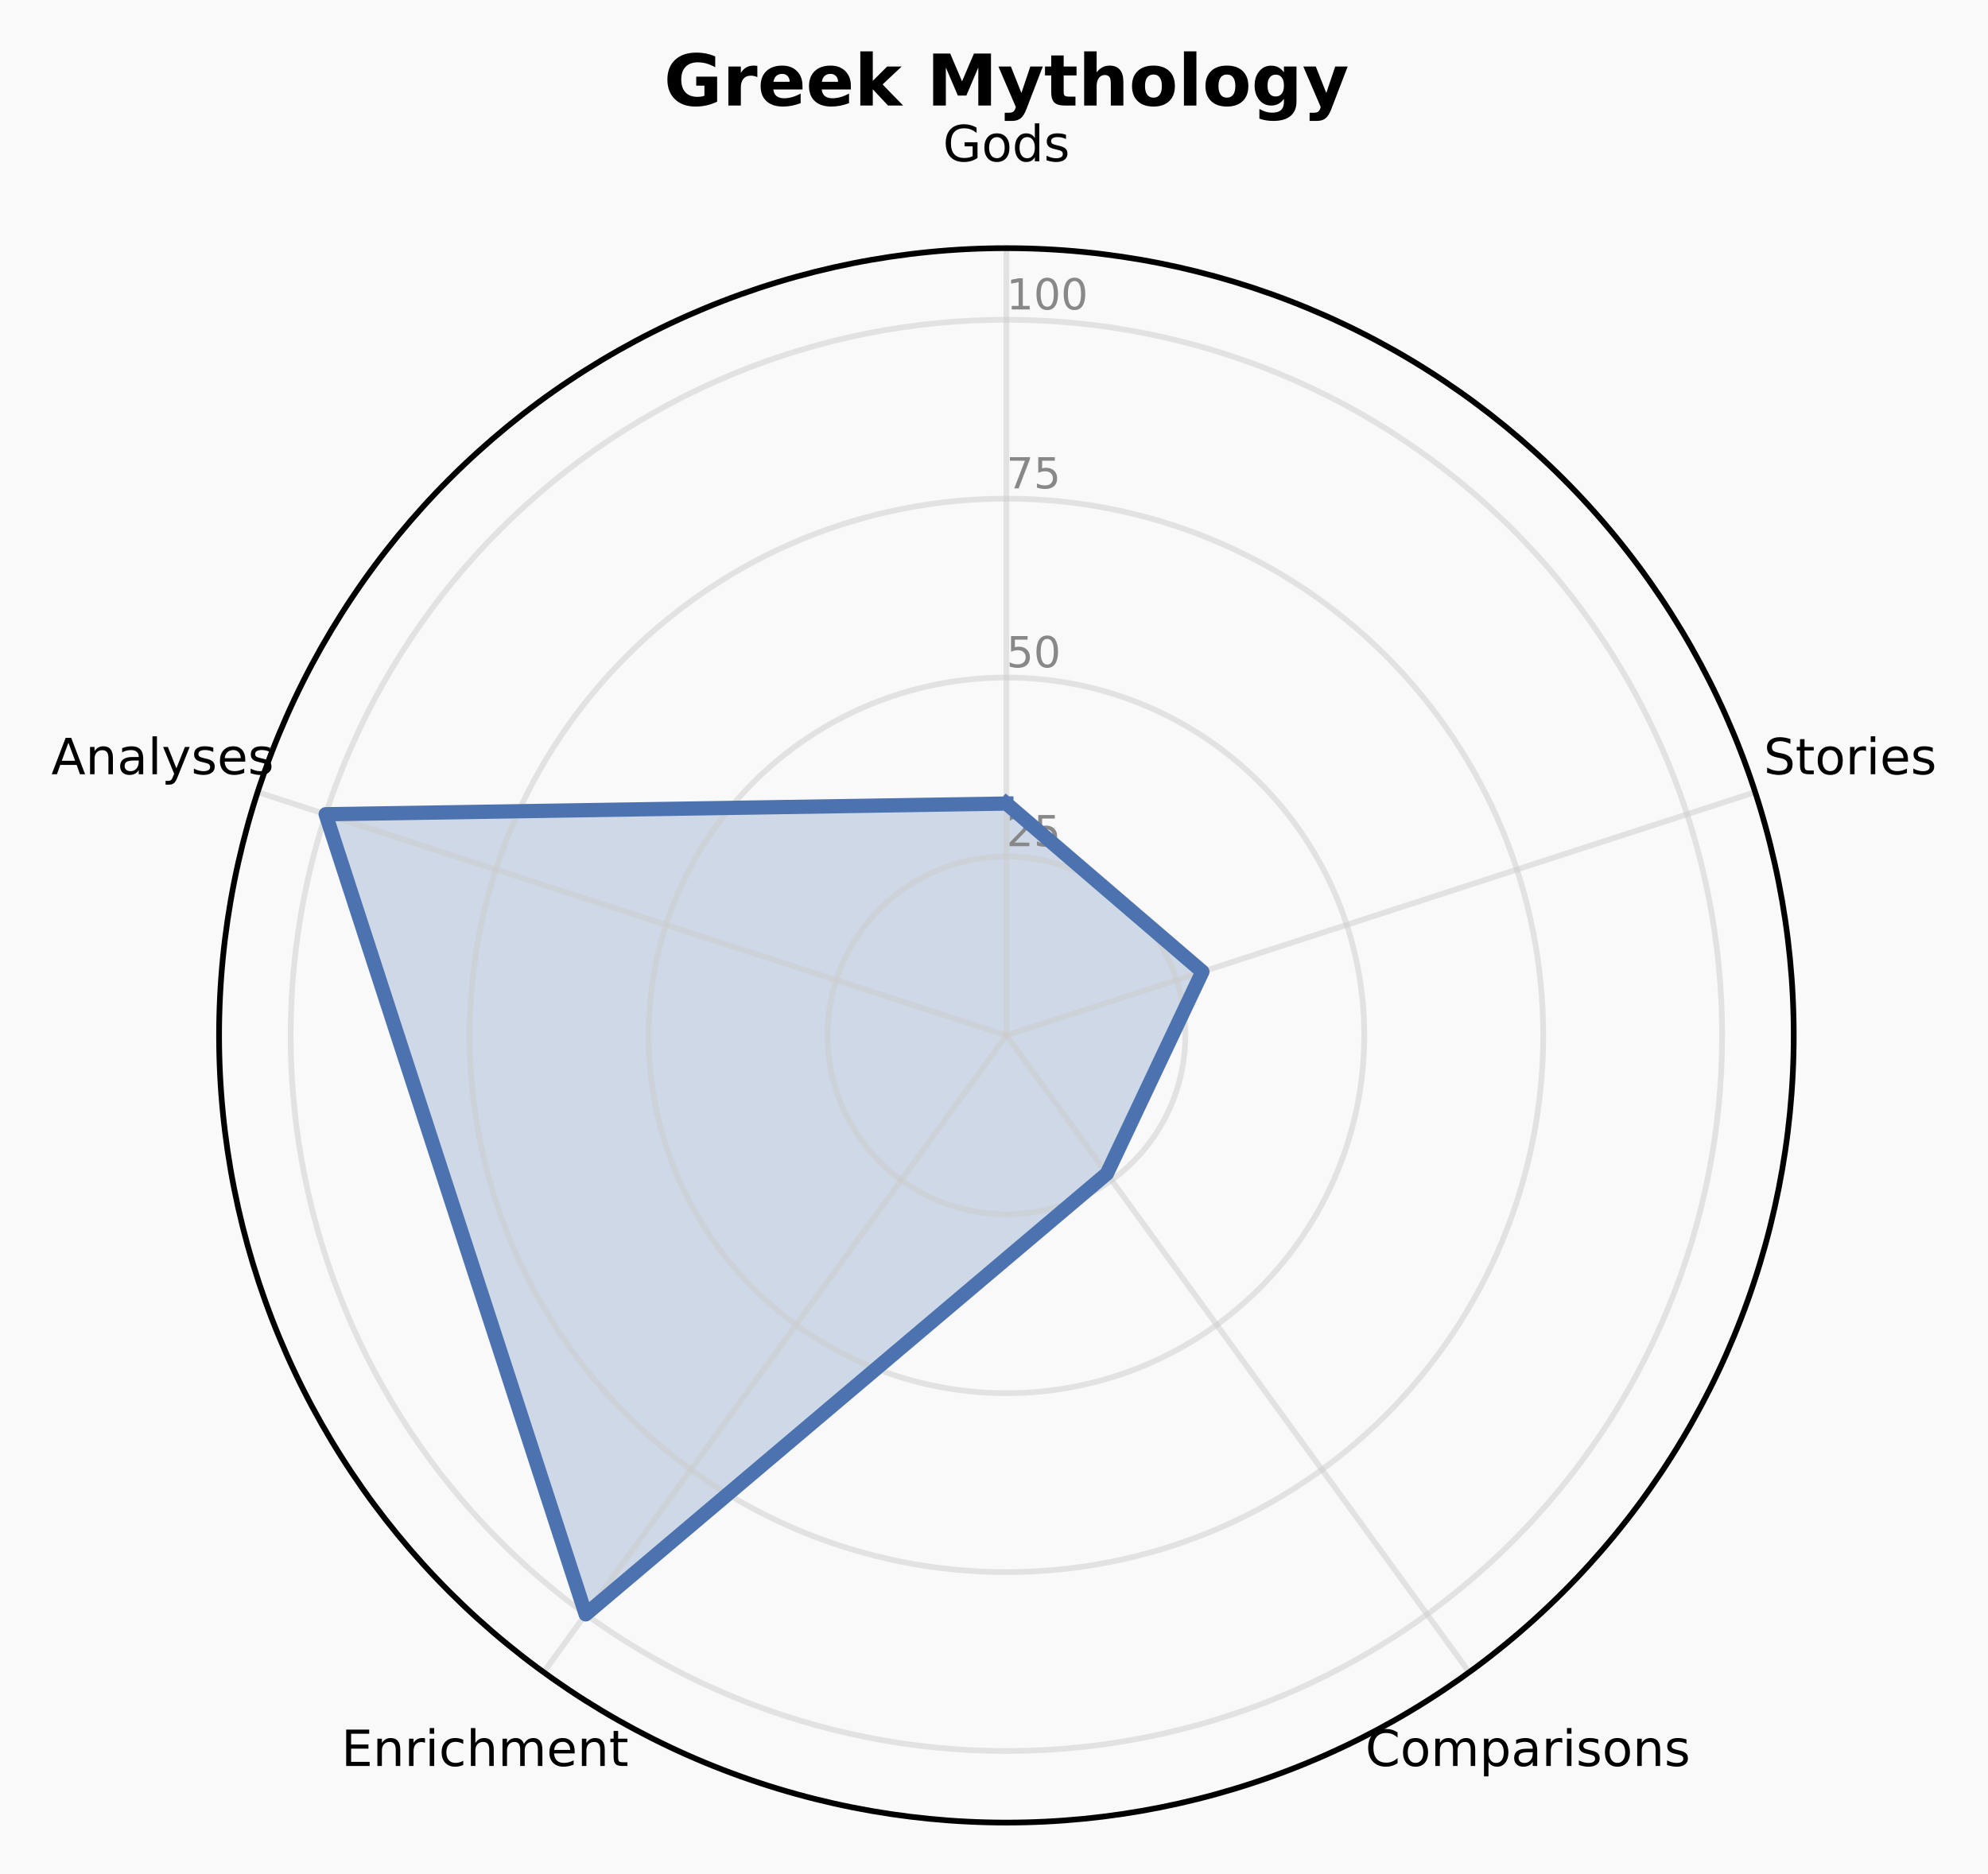
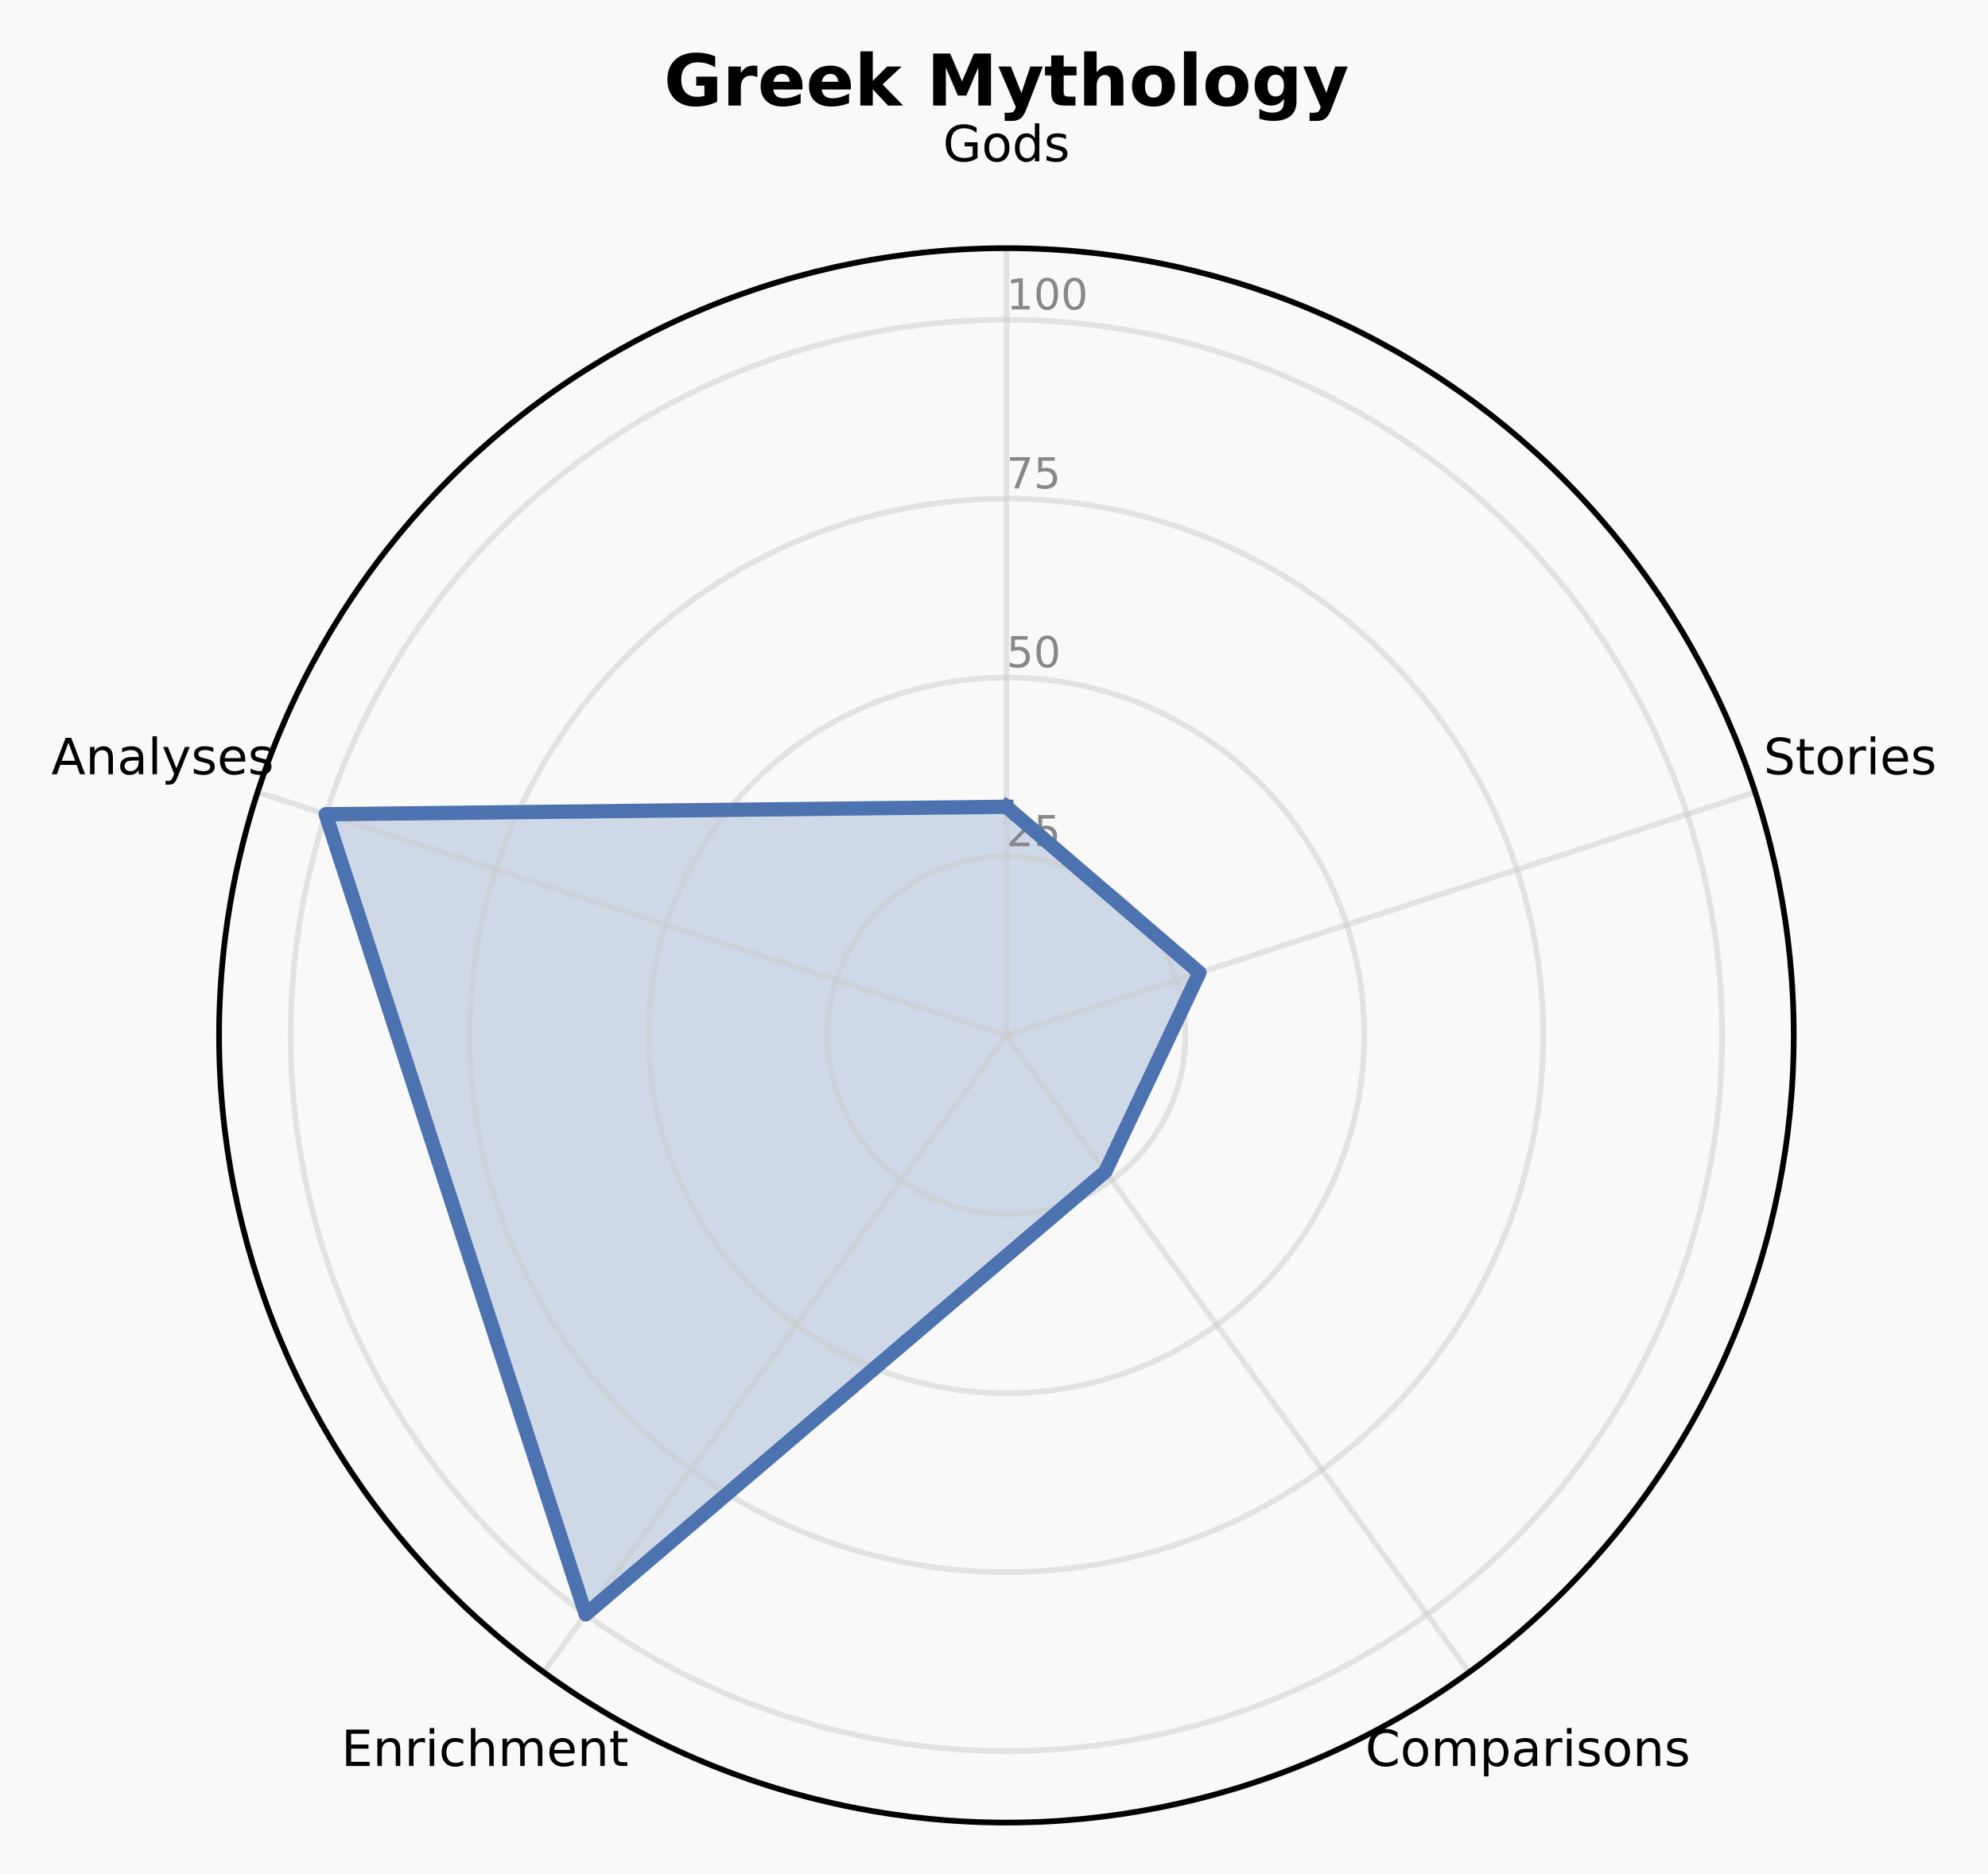
<svg xmlns="http://www.w3.org/2000/svg" xmlns:xlink="http://www.w3.org/1999/xlink" width="278.709pt" height="262.758pt" viewBox="0 0 278.709 262.758" version="1.1">
  <defs>
    <style type="text/css">*{stroke-linejoin: round; stroke-linecap: butt}</style>
  </defs>
  <g id="figure_1">
    <g id="patch_1">
      <path d="M 0 262.758  L 278.709 262.758  L 278.709 0  L 0 0  z " style="fill: #f9f9f9" />
    </g>
    <g id="axes_1">
      <g id="patch_2">
        <path d="M 251.473 145.178  C 251.473 130.683 248.618 116.329 243.071 102.938  C 237.524 89.546 229.393 77.377 219.143 67.128  C 208.894 56.878 196.725 48.748 183.334 43.201  C 169.942 37.654 155.588 34.798 141.093 34.798  C 126.598 34.798 112.244 37.654 98.853 43.201  C 85.461 48.748 73.293 56.878 63.043 67.128  C 52.794 77.377 44.663 89.546 39.116 102.938  C 33.569 116.329 30.714 130.683 30.714 145.178  C 30.714 159.673 33.569 174.027 39.116 187.418  C 44.663 200.81 52.794 212.979 63.043 223.228  C 73.293 233.478 85.461 241.609 98.853 247.155  C 112.244 252.702 126.598 255.558 141.093 255.558  C 155.588 255.558 169.942 252.702 183.334 247.155  C 196.725 241.609 208.894 233.478 219.143 223.228  C 229.393 212.979 237.524 200.81 243.071 187.418  C 248.618 174.027 251.473 159.673 251.473 145.178  M 141.093 145.178  C 141.093 145.178 141.093 145.178 141.093 145.178  C 141.093 145.178 141.093 145.178 141.093 145.178  C 141.093 145.178 141.093 145.178 141.093 145.178  C 141.093 145.178 141.093 145.178 141.093 145.178  C 141.093 145.178 141.093 145.178 141.093 145.178  C 141.093 145.178 141.093 145.178 141.093 145.178  C 141.093 145.178 141.093 145.178 141.093 145.178  C 141.093 145.178 141.093 145.178 141.093 145.178  C 141.093 145.178 141.093 145.178 141.093 145.178  C 141.093 145.178 141.093 145.178 141.093 145.178  C 141.093 145.178 141.093 145.178 141.093 145.178  C 141.093 145.178 141.093 145.178 141.093 145.178  C 141.093 145.178 141.093 145.178 141.093 145.178  C 141.093 145.178 141.093 145.178 141.093 145.178  C 141.093 145.178 141.093 145.178 141.093 145.178  C 141.093 145.178 141.093 145.178 141.093 145.178  z " style="fill: #f9f9f9" />
      </g>
      <g id="patch_3">
-         <path d="M 141.093 112.672  L 168.567 136.251  L 155.178 164.565  L 82.112 226.359  L 45.659 114.17  z " clip-path="url(#pe478ea5c6e)" style="fill: #4c72b0; opacity: 0.25; stroke: #4c72b0; stroke-linejoin: miter" />
+         <path d="M 141.093 113.123  L 168.157 136.385  L 154.971 164.279  L 82.112 226.359  L 45.659 114.17  z " clip-path="url(#pdd4b8bd040)" style="fill: #4c72b0; opacity: 0.25; stroke: #4c72b0; stroke-linejoin: miter" />
      </g>
      <g id="matplotlib.axis_1">
        <g id="xtick_1">
          <g id="line2d_1">
-             <path d="M 141.093 145.178  L 141.093 34.798  " clip-path="url(#pe478ea5c6e)" style="fill: none; stroke: #cccccc; stroke-opacity: 0.5; stroke-width: 0.8; stroke-linecap: square" />
+             <path d="M 141.093 145.178  L 141.093 34.798  " clip-path="url(#pdd4b8bd040)" style="fill: none; stroke: #cccccc; stroke-opacity: 0.5; stroke-width: 0.8; stroke-linecap: square" />
          </g>
          <g id="text_1">
            <g transform="translate(132.1945 22.61707) scale(0.07 -0.07)">
              <defs>
                <path id="DejaVuSans-2a" d="M 3809 666  L 3809 1919  L 2778 1919  L 2778 2438  L 4434 2438  L 4434 434  Q 4069 175 3628 42  Q 3188 -91 2688 -91  Q 1594 -91 976 548  Q 359 1188 359 2328  Q 359 3472 976 4111  Q 1594 4750 2688 4750  Q 3144 4750 3555 4637  Q 3966 4525 4313 4306  L 4313 3634  Q 3963 3931 3569 4081  Q 3175 4231 2741 4231  Q 1884 4231 1454 3753  Q 1025 3275 1025 2328  Q 1025 1384 1454 906  Q 1884 428 2741 428  Q 3075 428 3337 486  Q 3600 544 3809 666  z " transform="scale(0.015625)" />
                <path id="DejaVuSans-52" d="M 1959 3097  Q 1497 3097 1228 2736  Q 959 2375 959 1747  Q 959 1119 1226 758  Q 1494 397 1959 397  Q 2419 397 2687 759  Q 2956 1122 2956 1747  Q 2956 2369 2687 2733  Q 2419 3097 1959 3097  z M 1959 3584  Q 2709 3584 3137 3096  Q 3566 2609 3566 1747  Q 3566 888 3137 398  Q 2709 -91 1959 -91  Q 1206 -91 779 398  Q 353 888 353 1747  Q 353 2609 779 3096  Q 1206 3584 1959 3584  z " transform="scale(0.015625)" />
                <path id="DejaVuSans-47" d="M 2906 2969  L 2906 4863  L 3481 4863  L 3481 0  L 2906 0  L 2906 525  Q 2725 213 2448 61  Q 2172 -91 1784 -91  Q 1150 -91 751 415  Q 353 922 353 1747  Q 353 2572 751 3078  Q 1150 3584 1784 3584  Q 2172 3584 2448 3432  Q 2725 3281 2906 2969  z M 947 1747  Q 947 1113 1208 752  Q 1469 391 1925 391  Q 2381 391 2643 752  Q 2906 1113 2906 1747  Q 2906 2381 2643 2742  Q 2381 3103 1925 3103  Q 1469 3103 1208 2742  Q 947 2381 947 1747  z " transform="scale(0.015625)" />
                <path id="DejaVuSans-56" d="M 2834 3397  L 2834 2853  Q 2591 2978 2328 3040  Q 2066 3103 1784 3103  Q 1356 3103 1142 2972  Q 928 2841 928 2578  Q 928 2378 1081 2264  Q 1234 2150 1697 2047  L 1894 2003  Q 2506 1872 2764 1633  Q 3022 1394 3022 966  Q 3022 478 2636 193  Q 2250 -91 1575 -91  Q 1294 -91 989 -36  Q 684 19 347 128  L 347 722  Q 666 556 975 473  Q 1284 391 1588 391  Q 1994 391 2212 530  Q 2431 669 2431 922  Q 2431 1156 2273 1281  Q 2116 1406 1581 1522  L 1381 1569  Q 847 1681 609 1914  Q 372 2147 372 2553  Q 372 3047 722 3315  Q 1072 3584 1716 3584  Q 2034 3584 2315 3537  Q 2597 3491 2834 3397  z " transform="scale(0.015625)" />
              </defs>
              <use xlink:href="#DejaVuSans-2a" />
              <use xlink:href="#DejaVuSans-52" transform="translate(77.48438 0)" />
              <use xlink:href="#DejaVuSans-47" transform="translate(138.6719 0)" />
              <use xlink:href="#DejaVuSans-56" transform="translate(202.1562 0)" />
            </g>
          </g>
        </g>
        <g id="xtick_2">
          <g id="line2d_2">
-             <path d="M 141.093 145.178  L 246.07 111.069  " clip-path="url(#pe478ea5c6e)" style="fill: none; stroke: #cccccc; stroke-opacity: 0.5; stroke-width: 0.8; stroke-linecap: square" />
+             <path d="M 141.093 145.178  L 246.07 111.069  " clip-path="url(#pdd4b8bd040)" style="fill: none; stroke: #cccccc; stroke-opacity: 0.5; stroke-width: 0.8; stroke-linecap: square" />
          </g>
          <g id="text_2">
            <g transform="translate(247.2616 108.5613) scale(0.07 -0.07)">
              <defs>
                <path id="DejaVuSans-36" d="M 3425 4513  L 3425 3897  Q 3066 4069 2747 4153  Q 2428 4238 2131 4238  Q 1616 4238 1336 4038  Q 1056 3838 1056 3469  Q 1056 3159 1242 3001  Q 1428 2844 1947 2747  L 2328 2669  Q 3034 2534 3370 2195  Q 3706 1856 3706 1288  Q 3706 609 3251 259  Q 2797 -91 1919 -91  Q 1588 -91 1214 -16  Q 841 59 441 206  L 441 856  Q 825 641 1194 531  Q 1563 422 1919 422  Q 2459 422 2753 634  Q 3047 847 3047 1241  Q 3047 1584 2836 1778  Q 2625 1972 2144 2069  L 1759 2144  Q 1053 2284 737 2584  Q 422 2884 422 3419  Q 422 4038 858 4394  Q 1294 4750 2059 4750  Q 2388 4750 2728 4690  Q 3069 4631 3425 4513  z " transform="scale(0.015625)" />
                <path id="DejaVuSans-57" d="M 1172 4494  L 1172 3500  L 2356 3500  L 2356 3053  L 1172 3053  L 1172 1153  Q 1172 725 1289 603  Q 1406 481 1766 481  L 2356 481  L 2356 0  L 1766 0  Q 1100 0 847 248  Q 594 497 594 1153  L 594 3053  L 172 3053  L 172 3500  L 594 3500  L 594 4494  L 1172 4494  z " transform="scale(0.015625)" />
                <path id="DejaVuSans-55" d="M 2631 2963  Q 2534 3019 2420 3045  Q 2306 3072 2169 3072  Q 1681 3072 1420 2755  Q 1159 2438 1159 1844  L 1159 0  L 581 0  L 581 3500  L 1159 3500  L 1159 2956  Q 1341 3275 1631 3429  Q 1922 3584 2338 3584  Q 2397 3584 2469 3576  Q 2541 3569 2628 3553  L 2631 2963  z " transform="scale(0.015625)" />
                <path id="DejaVuSans-4c" d="M 603 3500  L 1178 3500  L 1178 0  L 603 0  L 603 3500  z M 603 4863  L 1178 4863  L 1178 4134  L 603 4134  L 603 4863  z " transform="scale(0.015625)" />
                <path id="DejaVuSans-48" d="M 3597 1894  L 3597 1613  L 953 1613  Q 991 1019 1311 708  Q 1631 397 2203 397  Q 2534 397 2845 478  Q 3156 559 3463 722  L 3463 178  Q 3153 47 2828 -22  Q 2503 -91 2169 -91  Q 1331 -91 842 396  Q 353 884 353 1716  Q 353 2575 817 3079  Q 1281 3584 2069 3584  Q 2775 3584 3186 3129  Q 3597 2675 3597 1894  z M 3022 2063  Q 3016 2534 2758 2815  Q 2500 3097 2075 3097  Q 1594 3097 1305 2825  Q 1016 2553 972 2059  L 3022 2063  z " transform="scale(0.015625)" />
              </defs>
              <use xlink:href="#DejaVuSans-36" />
              <use xlink:href="#DejaVuSans-57" transform="translate(63.48438 0)" />
              <use xlink:href="#DejaVuSans-52" transform="translate(102.6875 0)" />
              <use xlink:href="#DejaVuSans-55" transform="translate(163.875 0)" />
              <use xlink:href="#DejaVuSans-4c" transform="translate(204.9844 0)" />
              <use xlink:href="#DejaVuSans-48" transform="translate(232.7656 0)" />
              <use xlink:href="#DejaVuSans-56" transform="translate(294.2969 0)" />
            </g>
          </g>
        </g>
        <g id="xtick_3">
          <g id="line2d_3">
-             <path d="M 141.093 145.178  L 205.973 234.477  " clip-path="url(#pe478ea5c6e)" style="fill: none; stroke: #cccccc; stroke-opacity: 0.5; stroke-width: 0.8; stroke-linecap: square" />
+             <path d="M 141.093 145.178  L 205.973 234.477  " clip-path="url(#pdd4b8bd040)" style="fill: none; stroke: #cccccc; stroke-opacity: 0.5; stroke-width: 0.8; stroke-linecap: square" />
          </g>
          <g id="text_3">
            <g transform="translate(191.4228 247.6219) scale(0.07 -0.07)">
              <defs>
                <path id="DejaVuSans-26" d="M 4122 4306  L 4122 3641  Q 3803 3938 3442 4084  Q 3081 4231 2675 4231  Q 1875 4231 1450 3742  Q 1025 3253 1025 2328  Q 1025 1406 1450 917  Q 1875 428 2675 428  Q 3081 428 3442 575  Q 3803 722 4122 1019  L 4122 359  Q 3791 134 3420 21  Q 3050 -91 2638 -91  Q 1578 -91 968 557  Q 359 1206 359 2328  Q 359 3453 968 4101  Q 1578 4750 2638 4750  Q 3056 4750 3426 4639  Q 3797 4528 4122 4306  z " transform="scale(0.015625)" />
                <path id="DejaVuSans-50" d="M 3328 2828  Q 3544 3216 3844 3400  Q 4144 3584 4550 3584  Q 5097 3584 5394 3201  Q 5691 2819 5691 2113  L 5691 0  L 5113 0  L 5113 2094  Q 5113 2597 4934 2840  Q 4756 3084 4391 3084  Q 3944 3084 3684 2787  Q 3425 2491 3425 1978  L 3425 0  L 2847 0  L 2847 2094  Q 2847 2600 2669 2842  Q 2491 3084 2119 3084  Q 1678 3084 1418 2786  Q 1159 2488 1159 1978  L 1159 0  L 581 0  L 581 3500  L 1159 3500  L 1159 2956  Q 1356 3278 1631 3431  Q 1906 3584 2284 3584  Q 2666 3584 2933 3390  Q 3200 3197 3328 2828  z " transform="scale(0.015625)" />
                <path id="DejaVuSans-53" d="M 1159 525  L 1159 -1331  L 581 -1331  L 581 3500  L 1159 3500  L 1159 2969  Q 1341 3281 1617 3432  Q 1894 3584 2278 3584  Q 2916 3584 3314 3078  Q 3713 2572 3713 1747  Q 3713 922 3314 415  Q 2916 -91 2278 -91  Q 1894 -91 1617 61  Q 1341 213 1159 525  z M 3116 1747  Q 3116 2381 2855 2742  Q 2594 3103 2138 3103  Q 1681 3103 1420 2742  Q 1159 2381 1159 1747  Q 1159 1113 1420 752  Q 1681 391 2138 391  Q 2594 391 2855 752  Q 3116 1113 3116 1747  z " transform="scale(0.015625)" />
                <path id="DejaVuSans-44" d="M 2194 1759  Q 1497 1759 1228 1600  Q 959 1441 959 1056  Q 959 750 1161 570  Q 1363 391 1709 391  Q 2188 391 2477 730  Q 2766 1069 2766 1631  L 2766 1759  L 2194 1759  z M 3341 1997  L 3341 0  L 2766 0  L 2766 531  Q 2569 213 2275 61  Q 1981 -91 1556 -91  Q 1019 -91 701 211  Q 384 513 384 1019  Q 384 1609 779 1909  Q 1175 2209 1959 2209  L 2766 2209  L 2766 2266  Q 2766 2663 2505 2880  Q 2244 3097 1772 3097  Q 1472 3097 1187 3025  Q 903 2953 641 2809  L 641 3341  Q 956 3463 1253 3523  Q 1550 3584 1831 3584  Q 2591 3584 2966 3190  Q 3341 2797 3341 1997  z " transform="scale(0.015625)" />
                <path id="DejaVuSans-51" d="M 3513 2113  L 3513 0  L 2938 0  L 2938 2094  Q 2938 2591 2744 2837  Q 2550 3084 2163 3084  Q 1697 3084 1428 2787  Q 1159 2491 1159 1978  L 1159 0  L 581 0  L 581 3500  L 1159 3500  L 1159 2956  Q 1366 3272 1645 3428  Q 1925 3584 2291 3584  Q 2894 3584 3203 3211  Q 3513 2838 3513 2113  z " transform="scale(0.015625)" />
              </defs>
              <use xlink:href="#DejaVuSans-26" />
              <use xlink:href="#DejaVuSans-52" transform="translate(69.82812 0)" />
              <use xlink:href="#DejaVuSans-50" transform="translate(131.0156 0)" />
              <use xlink:href="#DejaVuSans-53" transform="translate(228.4219 0)" />
              <use xlink:href="#DejaVuSans-44" transform="translate(291.9062 0)" />
              <use xlink:href="#DejaVuSans-55" transform="translate(353.1875 0)" />
              <use xlink:href="#DejaVuSans-4c" transform="translate(394.2969 0)" />
              <use xlink:href="#DejaVuSans-56" transform="translate(422.0781 0)" />
              <use xlink:href="#DejaVuSans-52" transform="translate(474.1719 0)" />
              <use xlink:href="#DejaVuSans-51" transform="translate(535.3594 0)" />
              <use xlink:href="#DejaVuSans-56" transform="translate(598.7344 0)" />
            </g>
          </g>
        </g>
        <g id="xtick_4">
          <g id="line2d_4">
-             <path d="M 141.093 145.178  L 76.214 234.477  " clip-path="url(#pe478ea5c6e)" style="fill: none; stroke: #cccccc; stroke-opacity: 0.5; stroke-width: 0.8; stroke-linecap: square" />
+             <path d="M 141.093 145.178  L 76.214 234.477  " clip-path="url(#pdd4b8bd040)" style="fill: none; stroke: #cccccc; stroke-opacity: 0.5; stroke-width: 0.8; stroke-linecap: square" />
          </g>
          <g id="text_4">
            <g transform="translate(47.8483 247.6219) scale(0.07 -0.07)">
              <defs>
                <path id="DejaVuSans-28" d="M 628 4666  L 3578 4666  L 3578 4134  L 1259 4134  L 1259 2753  L 3481 2753  L 3481 2222  L 1259 2222  L 1259 531  L 3634 531  L 3634 0  L 628 0  L 628 4666  z " transform="scale(0.015625)" />
                <path id="DejaVuSans-46" d="M 3122 3366  L 3122 2828  Q 2878 2963 2633 3030  Q 2388 3097 2138 3097  Q 1578 3097 1268 2742  Q 959 2388 959 1747  Q 959 1106 1268 751  Q 1578 397 2138 397  Q 2388 397 2633 464  Q 2878 531 3122 666  L 3122 134  Q 2881 22 2623 -34  Q 2366 -91 2075 -91  Q 1284 -91 818 406  Q 353 903 353 1747  Q 353 2603 823 3093  Q 1294 3584 2113 3584  Q 2378 3584 2631 3529  Q 2884 3475 3122 3366  z " transform="scale(0.015625)" />
                <path id="DejaVuSans-4b" d="M 3513 2113  L 3513 0  L 2938 0  L 2938 2094  Q 2938 2591 2744 2837  Q 2550 3084 2163 3084  Q 1697 3084 1428 2787  Q 1159 2491 1159 1978  L 1159 0  L 581 0  L 581 4863  L 1159 4863  L 1159 2956  Q 1366 3272 1645 3428  Q 1925 3584 2291 3584  Q 2894 3584 3203 3211  Q 3513 2838 3513 2113  z " transform="scale(0.015625)" />
              </defs>
              <use xlink:href="#DejaVuSans-28" />
              <use xlink:href="#DejaVuSans-51" transform="translate(63.1875 0)" />
              <use xlink:href="#DejaVuSans-55" transform="translate(126.5625 0)" />
              <use xlink:href="#DejaVuSans-4c" transform="translate(167.6719 0)" />
              <use xlink:href="#DejaVuSans-46" transform="translate(195.4531 0)" />
              <use xlink:href="#DejaVuSans-4b" transform="translate(250.4375 0)" />
              <use xlink:href="#DejaVuSans-50" transform="translate(313.8125 0)" />
              <use xlink:href="#DejaVuSans-48" transform="translate(411.2188 0)" />
              <use xlink:href="#DejaVuSans-51" transform="translate(472.75 0)" />
              <use xlink:href="#DejaVuSans-57" transform="translate(536.125 0)" />
            </g>
          </g>
        </g>
        <g id="xtick_5">
          <g id="line2d_5">
-             <path d="M 141.093 145.178  L 36.116 111.069  " clip-path="url(#pe478ea5c6e)" style="fill: none; stroke: #cccccc; stroke-opacity: 0.5; stroke-width: 0.8; stroke-linecap: square" />
+             <path d="M 141.093 145.178  L 36.116 111.069  " clip-path="url(#pdd4b8bd040)" style="fill: none; stroke: #cccccc; stroke-opacity: 0.5; stroke-width: 0.8; stroke-linecap: square" />
          </g>
          <g id="text_5">
            <g transform="translate(7.2 108.5613) scale(0.07 -0.07)">
              <defs>
                <path id="DejaVuSans-24" d="M 2188 4044  L 1331 1722  L 3047 1722  L 2188 4044  z M 1831 4666  L 2547 4666  L 4325 0  L 3669 0  L 3244 1197  L 1141 1197  L 716 0  L 50 0  L 1831 4666  z " transform="scale(0.015625)" />
                <path id="DejaVuSans-4f" d="M 603 4863  L 1178 4863  L 1178 0  L 603 0  L 603 4863  z " transform="scale(0.015625)" />
                <path id="DejaVuSans-5c" d="M 2059 -325  Q 1816 -950 1584 -1140  Q 1353 -1331 966 -1331  L 506 -1331  L 506 -850  L 844 -850  Q 1081 -850 1212 -737  Q 1344 -625 1503 -206  L 1606 56  L 191 3500  L 800 3500  L 1894 763  L 2988 3500  L 3597 3500  L 2059 -325  z " transform="scale(0.015625)" />
              </defs>
              <use xlink:href="#DejaVuSans-24" />
              <use xlink:href="#DejaVuSans-51" transform="translate(68.40625 0)" />
              <use xlink:href="#DejaVuSans-44" transform="translate(131.7812 0)" />
              <use xlink:href="#DejaVuSans-4f" transform="translate(193.0625 0)" />
              <use xlink:href="#DejaVuSans-5c" transform="translate(220.8438 0)" />
              <use xlink:href="#DejaVuSans-56" transform="translate(280.0312 0)" />
              <use xlink:href="#DejaVuSans-48" transform="translate(332.125 0)" />
              <use xlink:href="#DejaVuSans-56" transform="translate(393.6562 0)" />
            </g>
          </g>
        </g>
      </g>
      <g id="matplotlib.axis_2">
        <g id="ytick_1">
          <g id="line2d_6">
-             <path d="M 141.093 120.092  C 144.388 120.092 147.65 120.741 150.693 122.001  C 153.737 123.262 156.503 125.11 158.832 127.439  C 161.161 129.769 163.009 132.534 164.27 135.578  C 165.531 138.621 166.18 141.884 166.18 145.178  C 166.18 148.472 165.531 151.735 164.27 154.778  C 163.009 157.822 161.161 160.587 158.832 162.917  C 156.503 165.246 153.737 167.094 150.693 168.355  C 147.65 169.615 144.388 170.264 141.093 170.264  C 137.799 170.264 134.537 169.615 131.493 168.355  C 128.45 167.094 125.684 165.246 123.355 162.917  C 121.025 160.587 119.177 157.822 117.917 154.778  C 116.656 151.735 116.007 148.472 116.007 145.178  C 116.007 141.884 116.656 138.621 117.917 135.578  C 119.177 132.534 121.025 129.769 123.355 127.439  C 125.684 125.11 128.45 123.262 131.493 122.001  C 134.537 120.741 137.799 120.092 141.093 120.092  " clip-path="url(#pe478ea5c6e)" style="fill: none; stroke: #cccccc; stroke-opacity: 0.5; stroke-width: 0.8; stroke-linecap: square" />
+             <path d="M 141.093 120.092  C 144.388 120.092 147.65 120.741 150.693 122.001  C 153.737 123.262 156.503 125.11 158.832 127.439  C 161.161 129.769 163.009 132.534 164.27 135.578  C 165.531 138.621 166.18 141.884 166.18 145.178  C 166.18 148.472 165.531 151.735 164.27 154.778  C 163.009 157.822 161.161 160.587 158.832 162.917  C 156.503 165.246 153.737 167.094 150.693 168.355  C 147.65 169.615 144.388 170.264 141.093 170.264  C 137.799 170.264 134.537 169.615 131.493 168.355  C 128.45 167.094 125.684 165.246 123.355 162.917  C 121.025 160.587 119.177 157.822 117.917 154.778  C 116.656 151.735 116.007 148.472 116.007 145.178  C 116.007 141.884 116.656 138.621 117.917 135.578  C 119.177 132.534 121.025 129.769 123.355 127.439  C 125.684 125.11 128.45 123.262 131.493 122.001  C 134.537 120.741 137.799 120.092 141.093 120.092  " clip-path="url(#pdd4b8bd040)" style="fill: none; stroke: #cccccc; stroke-opacity: 0.5; stroke-width: 0.8; stroke-linecap: square" />
          </g>
          <g id="text_6">
            <g style="fill: #888888" transform="translate(141.0933 118.6504) scale(0.06 -0.06)">
              <defs>
                <path id="DejaVuSans-15" d="M 1228 531  L 3431 531  L 3431 0  L 469 0  L 469 531  Q 828 903 1448 1529  Q 2069 2156 2228 2338  Q 2531 2678 2651 2914  Q 2772 3150 2772 3378  Q 2772 3750 2511 3984  Q 2250 4219 1831 4219  Q 1534 4219 1204 4116  Q 875 4013 500 3803  L 500 4441  Q 881 4594 1212 4672  Q 1544 4750 1819 4750  Q 2544 4750 2975 4387  Q 3406 4025 3406 3419  Q 3406 3131 3298 2873  Q 3191 2616 2906 2266  Q 2828 2175 2409 1742  Q 1991 1309 1228 531  z " transform="scale(0.015625)" />
                <path id="DejaVuSans-18" d="M 691 4666  L 3169 4666  L 3169 4134  L 1269 4134  L 1269 2991  Q 1406 3038 1543 3061  Q 1681 3084 1819 3084  Q 2600 3084 3056 2656  Q 3513 2228 3513 1497  Q 3513 744 3044 326  Q 2575 -91 1722 -91  Q 1428 -91 1123 -41  Q 819 9 494 109  L 494 744  Q 775 591 1075 516  Q 1375 441 1709 441  Q 2250 441 2565 725  Q 2881 1009 2881 1497  Q 2881 1984 2565 2268  Q 2250 2553 1709 2553  Q 1456 2553 1204 2497  Q 953 2441 691 2322  L 691 4666  z " transform="scale(0.015625)" />
              </defs>
              <use xlink:href="#DejaVuSans-15" />
              <use xlink:href="#DejaVuSans-18" transform="translate(63.625 0)" />
            </g>
          </g>
        </g>
        <g id="ytick_2">
          <g id="line2d_7">
-             <path d="M 141.093 95.005  C 147.682 95.005 154.206 96.303 160.293 98.825  C 166.381 101.346 171.912 105.042 176.571 109.701  C 181.229 114.36 184.925 119.891 187.447 125.978  C 189.968 132.065 191.266 138.589 191.266 145.178  C 191.266 151.767 189.968 158.291 187.447 164.378  C 184.925 170.465 181.229 175.997 176.571 180.655  C 171.912 185.314 166.381 189.01 160.293 191.531  C 154.206 194.053 147.682 195.351 141.093 195.351  C 134.505 195.351 127.98 194.053 121.893 191.531  C 115.806 189.01 110.275 185.314 105.616 180.655  C 100.957 175.997 97.261 170.465 94.74 164.378  C 92.219 158.291 90.921 151.767 90.921 145.178  C 90.921 138.589 92.219 132.065 94.74 125.978  C 97.261 119.891 100.957 114.36 105.616 109.701  C 110.275 105.042 115.806 101.346 121.893 98.825  C 127.98 96.303 134.505 95.005 141.093 95.005  " clip-path="url(#pe478ea5c6e)" style="fill: none; stroke: #cccccc; stroke-opacity: 0.5; stroke-width: 0.8; stroke-linecap: square" />
+             <path d="M 141.093 95.005  C 147.682 95.005 154.206 96.303 160.293 98.825  C 166.381 101.346 171.912 105.042 176.571 109.701  C 181.229 114.36 184.925 119.891 187.447 125.978  C 189.968 132.065 191.266 138.589 191.266 145.178  C 191.266 151.767 189.968 158.291 187.447 164.378  C 184.925 170.465 181.229 175.997 176.571 180.655  C 171.912 185.314 166.381 189.01 160.293 191.531  C 154.206 194.053 147.682 195.351 141.093 195.351  C 134.505 195.351 127.98 194.053 121.893 191.531  C 115.806 189.01 110.275 185.314 105.616 180.655  C 100.957 175.997 97.261 170.465 94.74 164.378  C 92.219 158.291 90.921 151.767 90.921 145.178  C 90.921 138.589 92.219 132.065 94.74 125.978  C 97.261 119.891 100.957 114.36 105.616 109.701  C 110.275 105.042 115.806 101.346 121.893 98.825  C 127.98 96.303 134.505 95.005 141.093 95.005  " clip-path="url(#pdd4b8bd040)" style="fill: none; stroke: #cccccc; stroke-opacity: 0.5; stroke-width: 0.8; stroke-linecap: square" />
          </g>
          <g id="text_7">
            <g style="fill: #888888" transform="translate(141.0933 93.56408) scale(0.06 -0.06)">
              <defs>
                <path id="DejaVuSans-13" d="M 2034 4250  Q 1547 4250 1301 3770  Q 1056 3291 1056 2328  Q 1056 1369 1301 889  Q 1547 409 2034 409  Q 2525 409 2770 889  Q 3016 1369 3016 2328  Q 3016 3291 2770 3770  Q 2525 4250 2034 4250  z M 2034 4750  Q 2819 4750 3233 4129  Q 3647 3509 3647 2328  Q 3647 1150 3233 529  Q 2819 -91 2034 -91  Q 1250 -91 836 529  Q 422 1150 422 2328  Q 422 3509 836 4129  Q 1250 4750 2034 4750  z " transform="scale(0.015625)" />
              </defs>
              <use xlink:href="#DejaVuSans-18" />
              <use xlink:href="#DejaVuSans-13" transform="translate(63.625 0)" />
            </g>
          </g>
        </g>
        <g id="ytick_3">
          <g id="line2d_8">
-             <path d="M 141.093 69.919  C 150.976 69.919 160.763 71.866 169.894 75.648  C 179.024 79.43 187.321 84.974 194.309 91.962  C 201.298 98.95 206.841 107.247 210.623 116.378  C 214.405 125.508 216.352 135.295 216.352 145.178  C 216.352 155.061 214.405 164.848 210.623 173.978  C 206.841 183.109 201.298 191.406 194.309 198.394  C 187.321 205.382 179.024 210.926 169.894 214.708  C 160.763 218.49 150.976 220.437 141.093 220.437  C 131.21 220.437 121.424 218.49 112.293 214.708  C 103.162 210.926 94.866 205.382 87.877 198.394  C 80.889 191.406 75.345 183.109 71.563 173.978  C 67.781 164.848 65.834 155.061 65.834 145.178  C 65.834 135.295 67.781 125.508 71.563 116.378  C 75.345 107.247 80.889 98.95 87.877 91.962  C 94.866 84.974 103.162 79.43 112.293 75.648  C 121.424 71.866 131.21 69.919 141.093 69.919  " clip-path="url(#pe478ea5c6e)" style="fill: none; stroke: #cccccc; stroke-opacity: 0.5; stroke-width: 0.8; stroke-linecap: square" />
+             <path d="M 141.093 69.919  C 150.976 69.919 160.763 71.866 169.894 75.648  C 179.024 79.43 187.321 84.974 194.309 91.962  C 201.298 98.95 206.841 107.247 210.623 116.378  C 214.405 125.508 216.352 135.295 216.352 145.178  C 216.352 155.061 214.405 164.848 210.623 173.978  C 206.841 183.109 201.298 191.406 194.309 198.394  C 187.321 205.382 179.024 210.926 169.894 214.708  C 160.763 218.49 150.976 220.437 141.093 220.437  C 131.21 220.437 121.424 218.49 112.293 214.708  C 103.162 210.926 94.866 205.382 87.877 198.394  C 80.889 191.406 75.345 183.109 71.563 173.978  C 67.781 164.848 65.834 155.061 65.834 145.178  C 65.834 135.295 67.781 125.508 71.563 116.378  C 75.345 107.247 80.889 98.95 87.877 91.962  C 94.866 84.974 103.162 79.43 112.293 75.648  C 121.424 71.866 131.21 69.919 141.093 69.919  " clip-path="url(#pdd4b8bd040)" style="fill: none; stroke: #cccccc; stroke-opacity: 0.5; stroke-width: 0.8; stroke-linecap: square" />
          </g>
          <g id="text_8">
            <g style="fill: #888888" transform="translate(141.0933 68.47781) scale(0.06 -0.06)">
              <defs>
                <path id="DejaVuSans-1a" d="M 525 4666  L 3525 4666  L 3525 4397  L 1831 0  L 1172 0  L 2766 4134  L 525 4134  L 525 4666  z " transform="scale(0.015625)" />
              </defs>
              <use xlink:href="#DejaVuSans-1a" />
              <use xlink:href="#DejaVuSans-18" transform="translate(63.625 0)" />
            </g>
          </g>
        </g>
        <g id="ytick_4">
          <g id="line2d_9">
-             <path d="M 141.093 44.833  C 154.27 44.833 167.32 47.429 179.494 52.471  C 191.668 57.514 202.73 64.906 212.048 74.223  C 221.366 83.541 228.757 94.603 233.8 106.778  C 238.843 118.952 241.438 132.001 241.438 145.178  C 241.438 158.355 238.843 171.404 233.8 183.578  C 228.757 195.753 221.366 206.815 212.048 216.133  C 202.73 225.45 191.668 232.842 179.494 237.885  C 167.32 242.927 154.27 245.523 141.093 245.523  C 127.916 245.523 114.867 242.927 102.693 237.885  C 90.519 232.842 79.456 225.45 70.139 216.133  C 60.821 206.815 53.429 195.753 48.387 183.578  C 43.344 171.404 40.748 158.355 40.748 145.178  C 40.748 132.001 43.344 118.952 48.387 106.778  C 53.429 94.603 60.821 83.541 70.139 74.223  C 79.456 64.906 90.519 57.514 102.693 52.471  C 114.867 47.429 127.916 44.833 141.093 44.833  " clip-path="url(#pe478ea5c6e)" style="fill: none; stroke: #cccccc; stroke-opacity: 0.5; stroke-width: 0.8; stroke-linecap: square" />
+             <path d="M 141.093 44.833  C 154.27 44.833 167.32 47.429 179.494 52.471  C 191.668 57.514 202.73 64.906 212.048 74.223  C 221.366 83.541 228.757 94.603 233.8 106.778  C 238.843 118.952 241.438 132.001 241.438 145.178  C 241.438 158.355 238.843 171.404 233.8 183.578  C 228.757 195.753 221.366 206.815 212.048 216.133  C 202.73 225.45 191.668 232.842 179.494 237.885  C 167.32 242.927 154.27 245.523 141.093 245.523  C 127.916 245.523 114.867 242.927 102.693 237.885  C 90.519 232.842 79.456 225.45 70.139 216.133  C 60.821 206.815 53.429 195.753 48.387 183.578  C 43.344 171.404 40.748 158.355 40.748 145.178  C 40.748 132.001 43.344 118.952 48.387 106.778  C 53.429 94.603 60.821 83.541 70.139 74.223  C 79.456 64.906 90.519 57.514 102.693 52.471  C 114.867 47.429 127.916 44.833 141.093 44.833  " clip-path="url(#pdd4b8bd040)" style="fill: none; stroke: #cccccc; stroke-opacity: 0.5; stroke-width: 0.8; stroke-linecap: square" />
          </g>
          <g id="text_9">
            <g style="fill: #888888" transform="translate(141.0933 43.39154) scale(0.06 -0.06)">
              <defs>
                <path id="DejaVuSans-14" d="M 794 531  L 1825 531  L 1825 4091  L 703 3866  L 703 4441  L 1819 4666  L 2450 4666  L 2450 531  L 3481 531  L 3481 0  L 794 0  L 794 531  z " transform="scale(0.015625)" />
              </defs>
              <use xlink:href="#DejaVuSans-14" />
              <use xlink:href="#DejaVuSans-13" transform="translate(63.625 0)" />
              <use xlink:href="#DejaVuSans-13" transform="translate(127.25 0)" />
            </g>
          </g>
        </g>
      </g>
      <g id="line2d_10">
-         <path d="M 141.093 112.672  L 168.567 136.251  L 155.178 164.565  L 82.112 226.359  L 45.659 114.17  L 141.093 112.672  " clip-path="url(#pe478ea5c6e)" style="fill: none; stroke: #4c72b0; stroke-width: 2; stroke-linecap: square" />
+         <path d="M 141.093 113.123  L 168.157 136.385  L 154.971 164.279  L 82.112 226.359  L 45.659 114.17  L 141.093 113.123  " clip-path="url(#pdd4b8bd040)" style="fill: none; stroke: #4c72b0; stroke-width: 2; stroke-linecap: square" />
      </g>
      <g id="patch_4">
        <path d="M 141.093 34.798  C 126.598 34.798 112.244 37.654 98.853 43.201  C 85.461 48.748 73.293 56.878 63.043 67.128  C 52.794 77.377 44.663 89.546 39.116 102.938  C 33.569 116.329 30.714 130.683 30.714 145.178  C 30.714 159.673 33.569 174.027 39.116 187.418  C 44.663 200.81 52.794 212.979 63.043 223.228  C 73.293 233.478 85.461 241.609 98.853 247.155  C 112.244 252.702 126.598 255.558 141.093 255.558  C 155.588 255.558 169.942 252.702 183.334 247.155  C 196.725 241.609 208.894 233.478 219.143 223.228  C 229.393 212.979 237.524 200.81 243.071 187.418  C 248.618 174.027 251.473 159.673 251.473 145.178  C 251.473 130.683 248.618 116.329 243.071 102.938  C 237.524 89.546 229.393 77.377 219.143 67.128  C 208.894 56.878 196.725 48.748 183.334 43.201  C 169.942 37.654 155.588 34.798 141.093 34.798  " style="fill: none; stroke: #000000; stroke-width: 0.8; stroke-linejoin: miter; stroke-linecap: square" />
      </g>
      <g id="text_10">
        <g transform="translate(93.06827 14.79844) scale(0.1 -0.1)">
          <defs>
            <path id="DejaVuSans-Bold-2a" d="M 4781 347  Q 4331 128 3847 18  Q 3363 -91 2847 -91  Q 1681 -91 1000 561  Q 319 1213 319 2328  Q 319 3456 1012 4103  Q 1706 4750 2913 4750  Q 3378 4750 3804 4662  Q 4231 4575 4609 4403  L 4609 3438  Q 4219 3659 3833 3768  Q 3447 3878 3059 3878  Q 2341 3878 1952 3476  Q 1563 3075 1563 2328  Q 1563 1588 1938 1184  Q 2313 781 3003 781  Q 3191 781 3352 804  Q 3513 828 3641 878  L 3641 1784  L 2906 1784  L 2906 2591  L 4781 2591  L 4781 347  z " transform="scale(0.015625)" />
            <path id="DejaVuSans-Bold-55" d="M 3138 2547  Q 2991 2616 2845 2648  Q 2700 2681 2553 2681  Q 2122 2681 1889 2404  Q 1656 2128 1656 1613  L 1656 0  L 538 0  L 538 3500  L 1656 3500  L 1656 2925  Q 1872 3269 2151 3426  Q 2431 3584 2822 3584  Q 2878 3584 2943 3579  Q 3009 3575 3134 3559  L 3138 2547  z " transform="scale(0.015625)" />
            <path id="DejaVuSans-Bold-48" d="M 4031 1759  L 4031 1441  L 1416 1441  Q 1456 1047 1700 850  Q 1944 653 2381 653  Q 2734 653 3104 758  Q 3475 863 3866 1075  L 3866 213  Q 3469 63 3072 -14  Q 2675 -91 2278 -91  Q 1328 -91 801 392  Q 275 875 275 1747  Q 275 2603 792 3093  Q 1309 3584 2216 3584  Q 3041 3584 3536 3087  Q 4031 2591 4031 1759  z M 2881 2131  Q 2881 2450 2695 2645  Q 2509 2841 2209 2841  Q 1884 2841 1681 2658  Q 1478 2475 1428 2131  L 2881 2131  z " transform="scale(0.015625)" />
            <path id="DejaVuSans-Bold-4e" d="M 538 4863  L 1656 4863  L 1656 2216  L 2944 3500  L 4244 3500  L 2534 1894  L 4378 0  L 3022 0  L 1656 1459  L 1656 0  L 538 0  L 538 4863  z " transform="scale(0.015625)" />
            <path id="DejaVuSans-Bold-3" transform="scale(0.015625)" />
            <path id="DejaVuSans-Bold-30" d="M 588 4666  L 2119 4666  L 3181 2169  L 4250 4666  L 5778 4666  L 5778 0  L 4641 0  L 4641 3413  L 3566 897  L 2803 897  L 1728 3413  L 1728 0  L 588 0  L 588 4666  z " transform="scale(0.015625)" />
            <path id="DejaVuSans-Bold-5c" d="M 78 3500  L 1197 3500  L 2138 1125  L 2938 3500  L 4056 3500  L 2584 -331  Q 2363 -916 2067 -1148  Q 1772 -1381 1288 -1381  L 641 -1381  L 641 -647  L 991 -647  Q 1275 -647 1404 -556  Q 1534 -466 1606 -231  L 1638 -134  L 78 3500  z " transform="scale(0.015625)" />
            <path id="DejaVuSans-Bold-57" d="M 1759 4494  L 1759 3500  L 2913 3500  L 2913 2700  L 1759 2700  L 1759 1216  Q 1759 972 1856 886  Q 1953 800 2241 800  L 2816 800  L 2816 0  L 1856 0  Q 1194 0 917 276  Q 641 553 641 1216  L 641 2700  L 84 2700  L 84 3500  L 641 3500  L 641 4494  L 1759 4494  z " transform="scale(0.015625)" />
            <path id="DejaVuSans-Bold-4b" d="M 4056 2131  L 4056 0  L 2931 0  L 2931 347  L 2931 1625  Q 2931 2084 2911 2256  Q 2891 2428 2841 2509  Q 2775 2619 2662 2680  Q 2550 2741 2406 2741  Q 2056 2741 1856 2470  Q 1656 2200 1656 1722  L 1656 0  L 538 0  L 538 4863  L 1656 4863  L 1656 2988  Q 1909 3294 2193 3439  Q 2478 3584 2822 3584  Q 3428 3584 3742 3212  Q 4056 2841 4056 2131  z " transform="scale(0.015625)" />
            <path id="DejaVuSans-Bold-52" d="M 2203 2784  Q 1831 2784 1636 2517  Q 1441 2250 1441 1747  Q 1441 1244 1636 976  Q 1831 709 2203 709  Q 2569 709 2762 976  Q 2956 1244 2956 1747  Q 2956 2250 2762 2517  Q 2569 2784 2203 2784  z M 2203 3584  Q 3106 3584 3614 3096  Q 4122 2609 4122 1747  Q 4122 884 3614 396  Q 3106 -91 2203 -91  Q 1297 -91 786 396  Q 275 884 275 1747  Q 275 2609 786 3096  Q 1297 3584 2203 3584  z " transform="scale(0.015625)" />
            <path id="DejaVuSans-Bold-4f" d="M 538 4863  L 1656 4863  L 1656 0  L 538 0  L 538 4863  z " transform="scale(0.015625)" />
            <path id="DejaVuSans-Bold-4a" d="M 2919 594  Q 2688 288 2409 144  Q 2131 0 1766 0  Q 1125 0 706 504  Q 288 1009 288 1791  Q 288 2575 706 3076  Q 1125 3578 1766 3578  Q 2131 3578 2409 3434  Q 2688 3291 2919 2981  L 2919 3500  L 4044 3500  L 4044 353  Q 4044 -491 3511 -936  Q 2978 -1381 1966 -1381  Q 1638 -1381 1331 -1331  Q 1025 -1281 716 -1178  L 716 -306  Q 1009 -475 1290 -558  Q 1572 -641 1856 -641  Q 2406 -641 2662 -400  Q 2919 -159 2919 353  L 2919 594  z M 2181 2772  Q 1834 2772 1640 2515  Q 1447 2259 1447 1791  Q 1447 1309 1634 1061  Q 1822 813 2181 813  Q 2531 813 2725 1069  Q 2919 1325 2919 1791  Q 2919 2259 2725 2515  Q 2531 2772 2181 2772  z " transform="scale(0.015625)" />
          </defs>
          <use xlink:href="#DejaVuSans-Bold-2a" />
          <use xlink:href="#DejaVuSans-Bold-55" transform="translate(82.07812 0)" />
          <use xlink:href="#DejaVuSans-Bold-48" transform="translate(131.3906 0)" />
          <use xlink:href="#DejaVuSans-Bold-48" transform="translate(199.2188 0)" />
          <use xlink:href="#DejaVuSans-Bold-4e" transform="translate(267.0469 0)" />
          <use xlink:href="#DejaVuSans-Bold-3" transform="translate(333.5469 0)" />
          <use xlink:href="#DejaVuSans-Bold-30" transform="translate(368.3594 0)" />
          <use xlink:href="#DejaVuSans-Bold-5c" transform="translate(467.875 0)" />
          <use xlink:href="#DejaVuSans-Bold-57" transform="translate(533.0625 0)" />
          <use xlink:href="#DejaVuSans-Bold-4b" transform="translate(580.8594 0)" />
          <use xlink:href="#DejaVuSans-Bold-52" transform="translate(652.0469 0)" />
          <use xlink:href="#DejaVuSans-Bold-4f" transform="translate(720.75 0)" />
          <use xlink:href="#DejaVuSans-Bold-52" transform="translate(755.0312 0)" />
          <use xlink:href="#DejaVuSans-Bold-4a" transform="translate(823.7344 0)" />
          <use xlink:href="#DejaVuSans-Bold-5c" transform="translate(895.3125 0)" />
        </g>
      </g>
    </g>
  </g>
  <defs>
-     <clipPath id="pe478ea5c6e">
+     <clipPath id="pdd4b8bd040">
      <path d="M 251.473 145.178  C 251.473 130.683 248.618 116.329 243.071 102.938  C 237.524 89.546 229.393 77.377 219.143 67.128  C 208.894 56.878 196.725 48.748 183.334 43.201  C 169.942 37.654 155.588 34.798 141.093 34.798  C 126.598 34.798 112.244 37.654 98.853 43.201  C 85.461 48.748 73.293 56.878 63.043 67.128  C 52.794 77.377 44.663 89.546 39.116 102.938  C 33.569 116.329 30.714 130.683 30.714 145.178  C 30.714 159.673 33.569 174.027 39.116 187.418  C 44.663 200.81 52.794 212.979 63.043 223.228  C 73.293 233.478 85.461 241.609 98.853 247.155  C 112.244 252.702 126.598 255.558 141.093 255.558  C 155.588 255.558 169.942 252.702 183.334 247.155  C 196.725 241.609 208.894 233.478 219.143 223.228  C 229.393 212.979 237.524 200.81 243.071 187.418  C 248.618 174.027 251.473 159.673 251.473 145.178  M 141.093 145.178  C 141.093 145.178 141.093 145.178 141.093 145.178  C 141.093 145.178 141.093 145.178 141.093 145.178  C 141.093 145.178 141.093 145.178 141.093 145.178  C 141.093 145.178 141.093 145.178 141.093 145.178  C 141.093 145.178 141.093 145.178 141.093 145.178  C 141.093 145.178 141.093 145.178 141.093 145.178  C 141.093 145.178 141.093 145.178 141.093 145.178  C 141.093 145.178 141.093 145.178 141.093 145.178  C 141.093 145.178 141.093 145.178 141.093 145.178  C 141.093 145.178 141.093 145.178 141.093 145.178  C 141.093 145.178 141.093 145.178 141.093 145.178  C 141.093 145.178 141.093 145.178 141.093 145.178  C 141.093 145.178 141.093 145.178 141.093 145.178  C 141.093 145.178 141.093 145.178 141.093 145.178  C 141.093 145.178 141.093 145.178 141.093 145.178  C 141.093 145.178 141.093 145.178 141.093 145.178  z " />
    </clipPath>
  </defs>
</svg>
